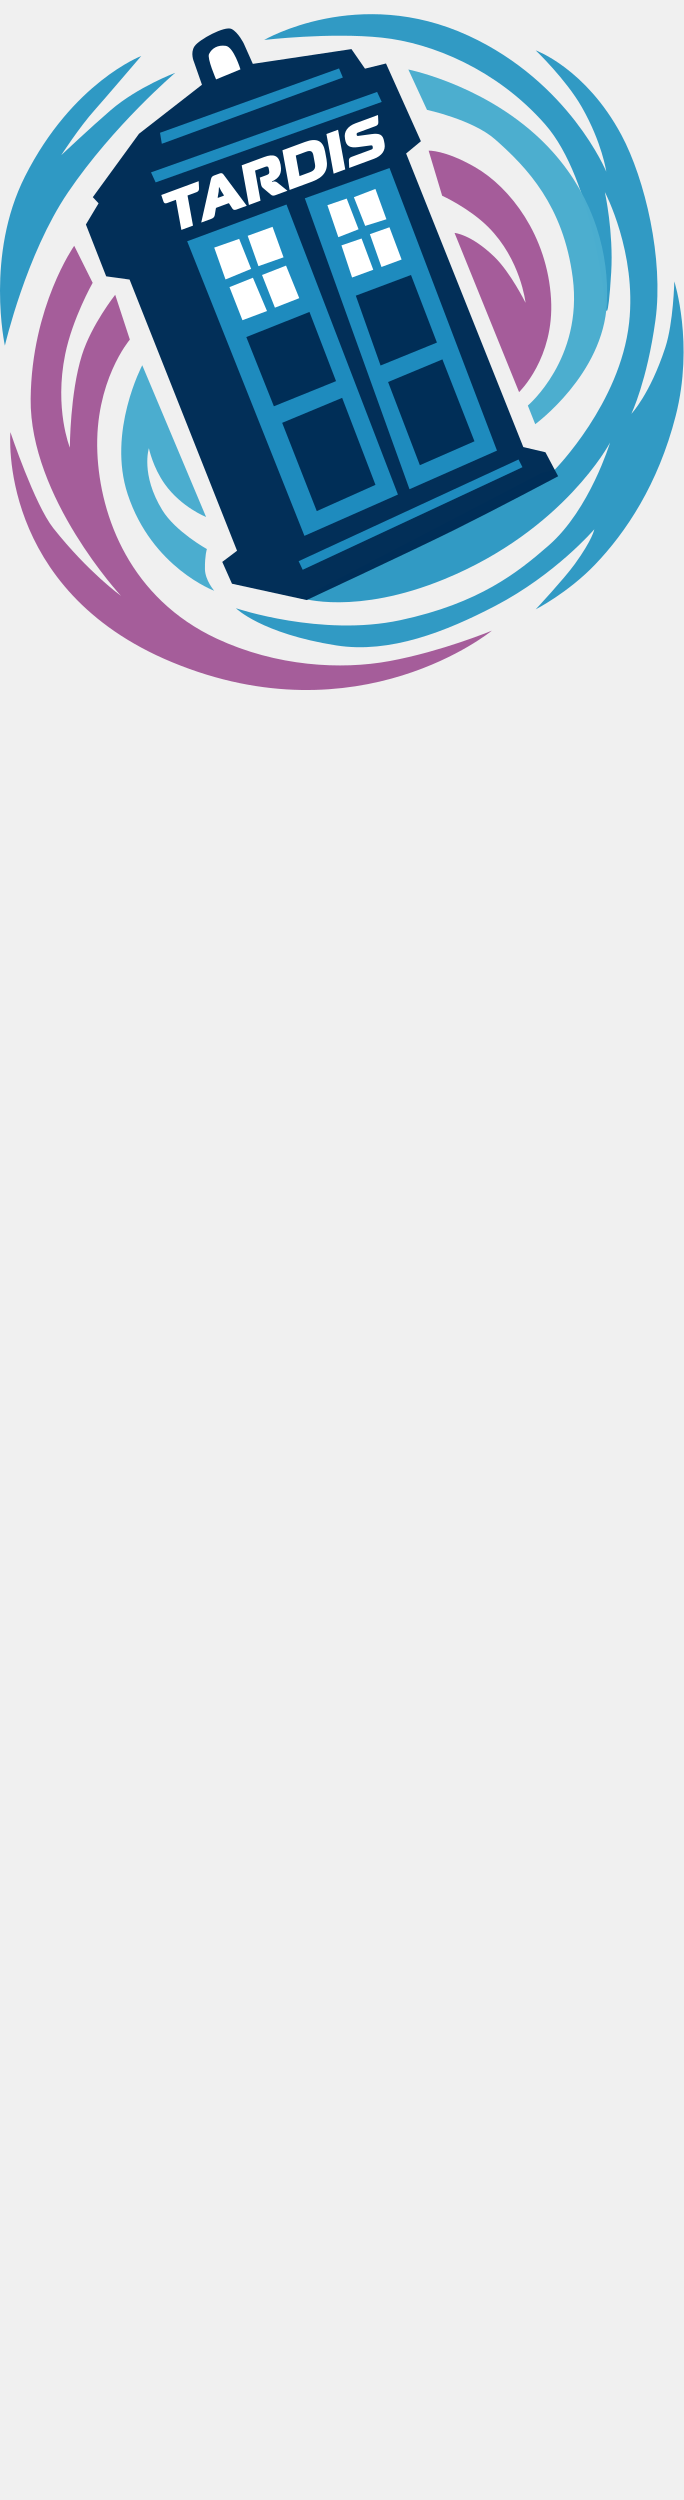
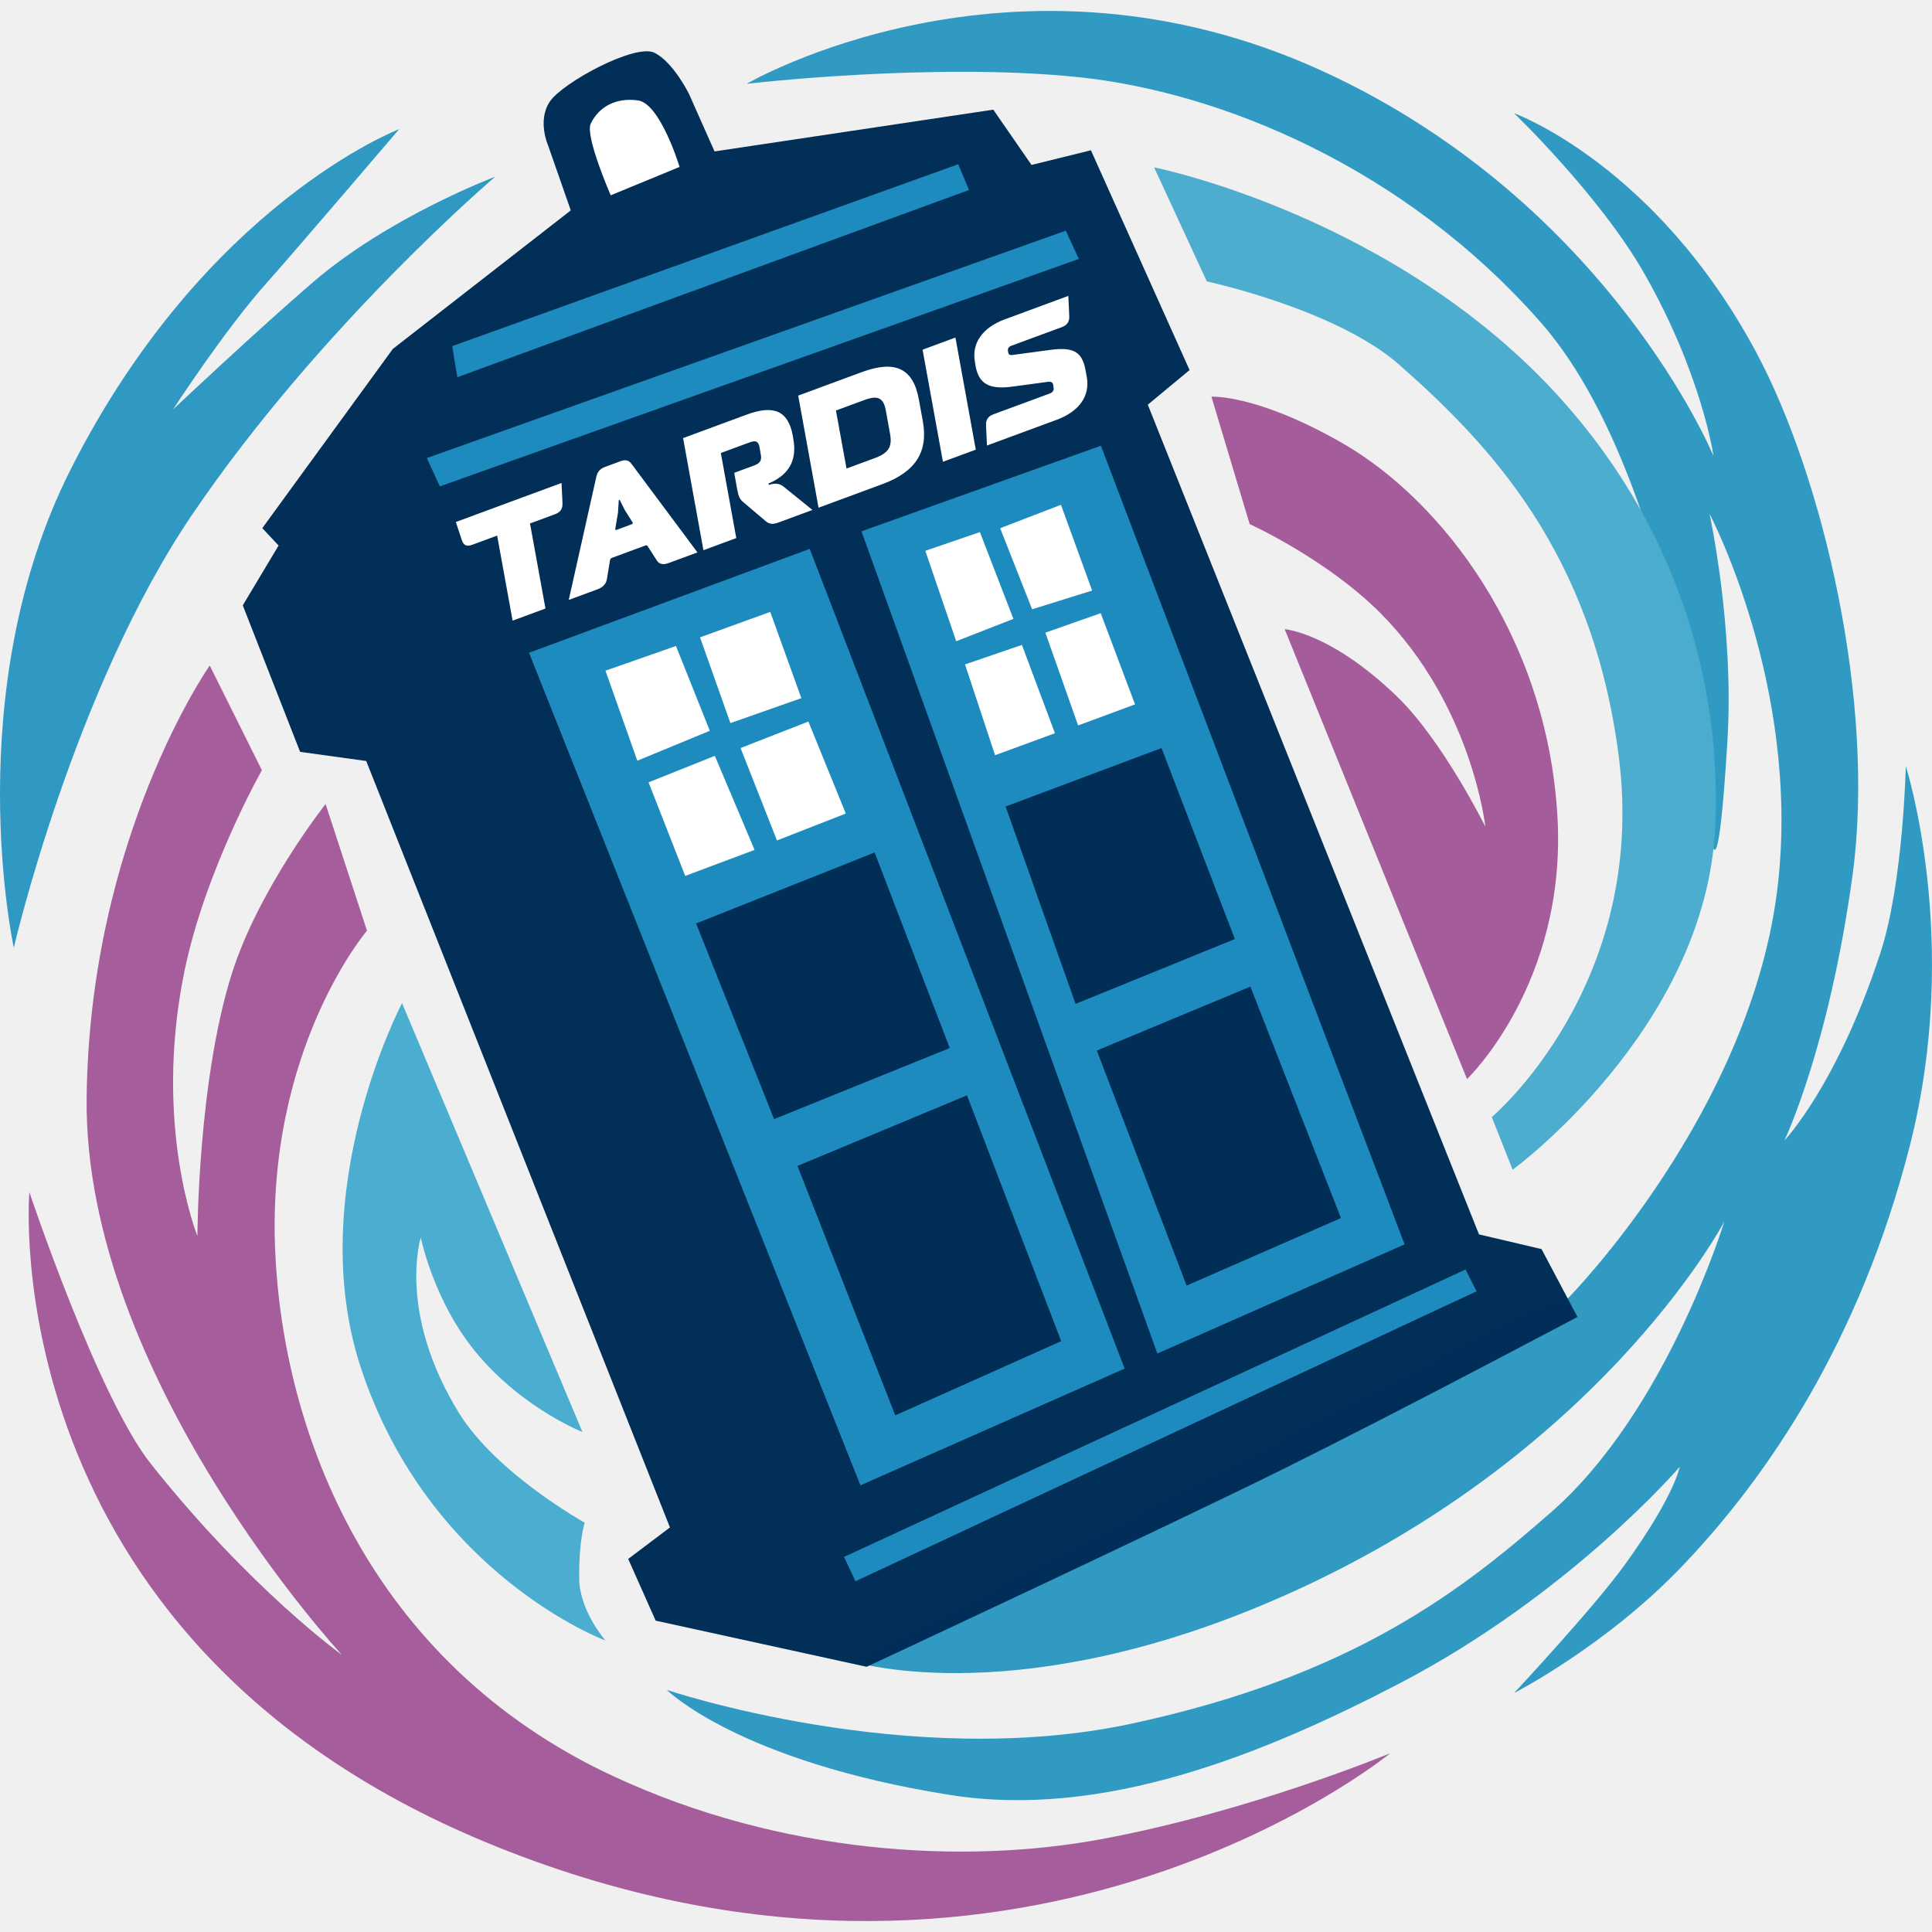
- <svg xmlns="http://www.w3.org/2000/svg" width="70" height="256" viewBox="0 0 18.521 67.733" version="1.1" id="svg1" xml:space="preserve">
-   <defs id="defs1">
-     <rect x="83.91" y="175.94" width="334.737" height="83.91" id="rect262179" />
-   </defs>
-   <g id="layer1">
-     <g id="g262179" transform="matrix(0.1183428,0,0,0.1183428,-3.348683,-8.132378)">
-       <path style="fill:#2f99c4;fill-opacity:1;stroke-width:0.265" d="m 68.409,85.388 c 0,0 -14.131,12.029 -24.533,27.352 -9.611,14.159 -14.462,35.103 -14.462,35.103 0,0 -4.518,-20.692 4.616,-38.766 10.885,-21.538 26.604,-27.545 26.604,-27.545 0,0 -8.726,10.219 -10.676,12.391 -3.43,3.82 -7.643,10.315 -7.643,10.315 0,0 6.849,-6.448 11.353,-10.321 6.17,-5.305 14.742,-8.53 14.742,-8.53 z" id="path262155" />
-       <path style="fill:#3099c3;fill-opacity:0.992;stroke:none;stroke-width:0.265" d="m 88.777,77.863 c 0,0 21.571,-12.621 46.817,-0.955 23.077,10.664 31.51,31.116 31.51,31.116 0,0 -0.952,-6.637 -5.62,-14.811 -3.611,-6.322 -10.544,-12.97 -10.544,-12.97 0,0 11.448,4.126 19.609,19.351 5.436,10.142 9.73,28.452 7.803,42.437 -1.926,13.983 -5.51,21.425 -5.51,21.425 0,0 4.264,-4.459 7.769,-15.172 1.861,-5.688 2.064,-15.148 2.064,-15.148 0,0 4.552,14.193 0.321,30.767 -4.021,15.75 -11.483,26.773 -18.457,34.058 -6.213,6.49 -13.6,10.258 -13.6,10.258 0,0 6.433,-6.879 8.974,-10.396 4.079,-5.645 4.443,-7.923 4.443,-7.923 0,0 -8.88,10.343 -22.706,17.545 -11.159,5.813 -24.053,10.983 -36.38,9.031 -17.164,-2.718 -22.964,-8.515 -22.964,-8.515 0,0 19.565,6.611 37.626,2.741 18.061,-3.87 26.9,-10.912 34.021,-17.143 9.373,-8.201 14.014,-23.526 14.014,-23.526 0,0 -10.513,20.028 -37.957,31.283 -20.318,8.333 -32.74,4.323 -32.74,4.323 l 54.958,-28.64 3.096,-0.774 c 0,0 14.962,-15.169 17.001,-33.611 1.776,-16.062 -5.55,-29.918 -5.55,-29.918 0,0 2.007,9.159 1.451,18.376 -0.766,12.676 -1.29,7.999 -1.29,7.999 0,0 -2.722,-29.221 -13.817,-41.864 C 142.025,84.565 127.087,78.522 115.695,77.328 103.891,76.091 88.777,77.863 88.777,77.863 Z" id="path262156" />
-       <path style="fill:#4badce;fill-opacity:0.992;stroke-width:0.265" d="m 150.83,165.827 -1.691,-4.264 c 0,0 12.673,-10.67 10.283,-29.239 -2.127,-16.529 -10.472,-25.259 -17.771,-31.698 -5.108,-4.507 -15.598,-6.757 -15.598,-6.757 l -4.269,-9.24 c 0,0 19.66,3.921 33.026,18.835 9.768,10.9 12.969,23.747 12.422,34.698 -0.814,16.273 -16.402,27.665 -16.402,27.665 z" id="path262157" />
-       <path style="fill:#4badcf;fill-opacity:1;stroke-width:0.265" d="M 75.479,187.075 60.864,152.334 c 0,0 -8.056,15.27 -3.326,29.568 5.551,16.779 19.804,22.064 19.804,22.064 0,0 -2.099,-2.407 -2.127,-5 -0.035,-3.165 0.447,-4.547 0.447,-4.547 0,0 -7.189,-3.988 -10.217,-8.933 -4.99,-8.149 -3.062,-14.156 -3.062,-14.156 0,0 0.897,4.384 3.669,8.25 3.779,5.27 9.427,7.495 9.427,7.495 z" id="path262158" />
-       <path style="fill:#a55d9a;fill-opacity:0.996;stroke-width:0.265" d="m 54.671,136.205 3.354,10.258 c 0,0 -8.136,9.524 -7.441,25.893 0.624,14.691 7.608,33.371 27.337,42.573 13.677,6.379 28.467,7.18 39.546,5.135 12.016,-2.217 23.445,-6.969 23.445,-6.969 0,0 -30.408,24.98 -73.242,7.218 -40.113,-16.633 -36.994,-52.664 -36.994,-52.664 0,0 5.563,16.613 9.833,21.994 8.064,10.163 15.481,15.481 15.481,15.481 0,0 -20.934,-22.604 -20.676,-45.127 0.242,-21.158 9.971,-35.013 9.971,-35.013 l 4.226,8.48 c 0,0 -4.627,8.16 -6.296,16.393 -2.523,12.45 1.073,21.34 1.073,21.34 0,0 0.028,-12.492 2.775,-21.214 2.183,-6.93 7.608,-13.779 7.608,-13.779 z" id="path262159" />
-       <path style="fill:#a55c9a;fill-opacity:1;stroke-width:0.265" d="m 126.428,103.207 3.096,10.321 c 0,0 6.218,2.825 10.579,7.196 7.439,7.457 8.515,17.316 8.515,17.316 0,0 -3.464,-6.985 -7.162,-10.55 -5.386,-5.194 -9.094,-5.447 -9.094,-5.447 l 14.77,36.443 c 0,0 8.121,-7.765 7.322,-21.318 -0.856,-14.52 -9.336,-25.578 -17.472,-30.229 -6.919,-3.954 -10.554,-3.732 -10.554,-3.732 z" id="path262160" />
-       <path style="display:inline;fill:#002e57;fill-opacity:0.992;stroke:none;stroke-width:0.265" d="m 116.665,83.248 7.992,17.803 -3.383,2.804 26.828,67.21 5.069,1.193 2.907,5.494 c 0,0 -14.212,7.55 -23.797,12.301 -9.585,4.751 -33.782,16.04 -33.782,16.04 l -17.092,-3.738 -2.225,-5 3.383,-2.552 -24.603,-62.085 -5.355,-0.739 -4.644,-11.869 2.901,-4.846 -1.318,-1.41 10.573,-14.518 14.414,-11.221 -1.835,-5.252 c 0,0 -0.9,-2.007 0.132,-3.555 1.032,-1.548 6.932,-4.736 8.48,-3.962 1.548,0.774 2.804,3.348 2.804,3.348 l 2.064,4.644 22.58,-3.383 3.096,4.478 z" id="path262161" />
-       <path style="fill:#1e8bbe;fill-opacity:1;stroke:none;stroke-width:0.265" d="m 97.593,199.161 -0.928,-1.967 50.348,-23.285 0.894,1.765 z" id="path262162" />
-       <path style="fill:#1e8bbe;fill-opacity:1;stroke:none;stroke-width:0.265" d="M 97.996,191.392 119.399,181.937 93.89,115.535 71.15,123.952 Z" id="path262163" />
-       <path style="fill:#1e8bbe;fill-opacity:1;stroke:none;stroke-width:0.265" d="m 122.048,180.716 20.028,-8.842 -24.603,-64.693 -19.392,6.932 z" id="path262164" />
-       <path style="fill:#1e8bbe;fill-opacity:1;stroke:none;stroke-width:0.265" d="M 63.925,110.472 115.689,92.049 114.629,89.762 62.871,108.178 Z" id="path262165" />
-       <path style="fill:#1e8bbe;fill-opacity:1;stroke:none;stroke-width:0.265" d="M 65.341,101.63 64.929,99.113 105.919,84.378 l 0.872,2.086 z" id="path262166" />
-       <path style="fill:#ffffff;stroke:none;stroke-width:0.265" d="m 77.767,86.895 5.579,-2.3 c 0,0 -1.554,-5.126 -3.36,-5.384 -1.806,-0.258 -3.182,0.52 -3.836,1.875 -0.481,0.998 1.617,5.808 1.617,5.808 z" id="path262167" />
-       <path style="fill:#ffffff;stroke:none;stroke-width:0.265" d="m 79.922,132.696 5.871,-2.426 -2.741,-6.869 -5.711,2.001 z" id="path262168" />
-       <path style="fill:#ffffff;stroke:none;stroke-width:0.265" d="m 85.001,122.702 2.463,6.947 5.747,-2.021 -2.52,-6.987 z" id="path262169" />
-       <path style="fill:#ffffff;stroke:none;stroke-width:0.265" d="m 88.285,131.669 2.951,7.486 5.575,-2.181 -3.031,-7.452 z" id="path262170" />
-       <path style="fill:#ffffff;stroke:none;stroke-width:0.265" d="m 86.201,132.301 3.221,7.618 -5.62,2.107 -2.968,-7.578 z" id="path262171" />
-       <path style="fill:#002e57;fill-opacity:0.992;stroke:none;stroke-width:0.265" d="m 84.685,145.878 14.461,-5.747 6.085,15.84 -14.232,5.758 z" id="path262172" />
-       <path style="fill:#002e57;fill-opacity:0.992;stroke:none;stroke-width:0.265" d="m 92.895,165.518 13.733,-5.718 7.629,19.916 -13.44,6.01 z" id="path262173" />
-       <path style="fill:#002e57;fill-opacity:0.992;stroke:none;stroke-width:0.265" d="m 124.418,175.214 12.504,-5.471 -7.337,-18.75 -12.441,5.178 z" id="path262174" />
-       <path style="fill:#002e57;fill-opacity:0.992;stroke:none;stroke-width:0.265" d="m 128.328,147.141 -12.906,5.253 -5.666,-15.989 12.63,-4.736 z" id="path262175" />
-       <path style="fill:#ffffff;stroke:none;stroke-width:0.265" d="m 108.901,132.249 4.851,-1.78 -2.675,-7.153 -4.61,1.579 z" id="path262176" />
-       <path style="fill:#ffffff;stroke:none;stroke-width:0.265" d="m 105.754,123.017 4.633,-1.812 -2.715,-7.03 -4.421,1.516 z" id="path262177" />
-       <path style="fill:#ffffff;stroke:none;stroke-width:0.265" d="m 109.314,113.861 2.589,6.568 4.863,-1.516 -2.526,-6.947 z" id="path262178" />
-       <path style="fill:#ffffff;stroke:none;stroke-width:0.265" d="m 112.976,122.323 4.484,-1.579 2.779,7.389 -4.61,1.705 z" id="path262179" />
-       <path style="font-style:oblique;font-weight:900;font-size:42.667px;font-family:Neusharp;-inkscape-font-specification:'Neusharp Heavy Oblique';white-space:pre;fill:#ffffff" d="m 89.115,189.906 c -0.043,1.493 0.597,2.133 2.176,2.133 h 7.125 l -4.011,22.827 h 9.387 l 4.011,-22.827 h 7.125 c 1.579,0 2.475,-0.64 2.944,-2.133 l 1.621,-5.12 H 89.286 Z m 21.333,24.96 h 8.192 c 1.621,0 2.688,-0.555 3.371,-1.749 l 2.517,-4.437 c 0.213,-0.299 0.384,-0.384 0.683,-0.384 h 9.557 c 0.299,0 0.469,0.085 0.512,0.384 l 0.981,4.437 c 0.256,1.195 1.152,1.749 2.773,1.749 h 8.192 l -8.363,-28.373 c -0.341,-1.195 -1.152,-1.707 -2.475,-1.707 h -4.523 c -1.323,0 -2.304,0.512 -3.072,1.707 z m 18.475,-13.184 c -0.256,0 -0.299,-0.171 -0.171,-0.384 l 2.176,-3.797 1.365,-3.072 h 0.256 l 0.341,3.072 0.811,3.797 c 0.043,0.213 -0.085,0.384 -0.341,0.384 z m 20.011,13.184 h 9.387 l 4.011,-22.827 h 8.277 c 1.707,0 2.261,0.555 2.005,2.091 l -0.384,2.048 c -0.256,1.536 -0.981,2.091 -2.688,2.091 h -5.675 l -0.768,4.267 c -0.341,2.005 -0.299,2.816 0.213,3.755 l 3.925,6.955 c 0.683,1.28 1.579,1.621 3.2,1.621 h 9.643 l -5.077,-8.533 c -0.725,-1.195 -1.877,-1.792 -3.541,-1.792 l 0.043,-0.427 h 0.427 c 5.632,-0.384 8.96,-3.243 9.941,-8.917 l 0.171,-0.853 c 1.152,-6.699 -1.92,-9.557 -9.6,-9.557 h -18.219 z m 38.187,-30.08 -5.291,30.08 h 18.219 c 9.515,0 14.592,-3.84 16.043,-12.117 l 1.024,-5.845 c 1.451,-8.277 -2.261,-12.117 -11.776,-12.117 z m 16.299,7.253 c 3.797,0 4.949,1.237 4.352,4.651 l -1.109,6.272 c -0.597,3.413 -2.176,4.651 -5.973,4.651 h -8.192 l 2.731,-15.573 z m 28.629,-7.253 h -9.387 l -5.291,30.08 h 9.387 z m 27.691,7.253 c 1.579,0 2.475,-0.64 2.944,-2.133 l 1.621,-5.12 h -18.176 c -6.357,0 -10.581,2.944 -11.435,7.936 l -0.213,1.024 c -0.853,4.864 1.195,7.296 7.339,8.661 l 9.344,2.091 c 0.896,0.213 1.195,0.555 1.067,1.28 l -0.128,0.64 c -0.128,0.811 -0.683,1.195 -1.493,1.195 h -16.085 c -1.579,0 -2.475,0.64 -2.944,2.133 l -1.621,5.12 h 19.968 c 6.357,0 10.581,-2.901 11.477,-7.893 l 0.341,-1.963 c 0.853,-4.907 -0.896,-6.955 -6.997,-8.32 l -9.941,-2.219 c -0.725,-0.171 -0.981,-0.469 -0.853,-1.067 l 0.043,-0.299 c 0.128,-0.683 0.555,-1.067 1.237,-1.067 z" id="text262179" transform="matrix(0.2834807,-0.104652,0.104652,0.2834807,20.57149,70.31903)" aria-label="TARDIS" />
+ <svg xmlns="http://www.w3.org/2000/svg" width="100%" height="100%" viewBox="0 0 70 70" version="1.1" xml:space="preserve" style="fill-rule:evenodd;clip-rule:evenodd;stroke-linejoin:round;stroke-miterlimit:2;">
+   <g id="g262179" transform="matrix(0.44728,0,0,0.44728,-12.6564,-31.7899)">
+     <g id="Layer-1">
+       <g id="g2621791">
+         <path id="path262155" d="M68.409,85.388C68.409,85.388 54.278,97.417 43.876,112.74C34.265,126.899 29.414,147.844 29.414,147.844C29.414,147.844 24.896,127.152 34.03,109.078C44.915,87.54 60.634,81.533 60.634,81.533C60.634,81.533 51.908,91.752 49.958,93.924C46.528,97.744 42.315,104.239 42.315,104.239C42.315,104.239 49.163,97.791 53.668,93.918C59.838,88.613 68.409,85.388 68.409,85.388Z" style="fill:rgb(47,153,196);fill-rule:nonzero;" />
+         <path id="path262156" d="M88.777,77.863C88.777,77.863 110.348,65.242 135.594,76.908C158.671,87.572 167.104,108.024 167.104,108.024C167.104,108.024 166.152,101.387 161.484,93.213C157.874,86.892 150.94,80.243 150.94,80.243C150.94,80.243 162.388,84.369 170.549,99.595C175.986,109.737 180.279,128.047 178.353,142.032C176.427,156.014 172.843,163.457 172.843,163.457C172.843,163.457 177.107,158.998 180.612,148.285C182.473,142.597 182.676,133.137 182.676,133.137C182.676,133.137 187.228,147.33 182.997,163.904C178.976,179.654 171.514,190.676 164.54,197.962C158.327,204.452 150.94,208.22 150.94,208.22C150.94,208.22 157.373,201.341 159.914,197.824C163.992,192.178 164.357,189.901 164.357,189.901C164.357,189.901 155.477,200.244 141.651,207.446C130.493,213.259 117.599,218.429 105.271,216.476C88.107,213.758 82.307,207.962 82.307,207.962C82.307,207.962 101.872,214.573 119.934,210.703C137.995,206.832 146.834,199.791 153.955,193.56C163.328,185.358 167.969,170.033 167.969,170.033C167.969,170.033 157.456,190.061 130.012,201.316C109.694,209.649 97.272,205.64 97.272,205.64L152.23,177L155.326,176.226C155.326,176.226 170.288,161.057 172.327,142.614C174.103,126.552 166.777,112.697 166.777,112.697C166.777,112.697 168.784,121.856 168.227,131.073C167.461,143.748 166.937,139.071 166.937,139.071C166.937,139.071 164.215,109.85 153.12,97.207C142.025,84.565 127.087,78.522 115.695,77.328C103.891,76.091 88.777,77.863 88.777,77.863Z" style="fill:rgb(48,153,195);fill-opacity:0.99;fill-rule:nonzero;" />
+         <path id="path262157" d="M150.83,165.827L149.139,161.564C149.139,161.564 161.812,150.894 159.422,132.325C157.295,115.796 148.95,107.066 141.651,100.627C136.543,96.12 126.054,93.869 126.054,93.869L121.784,84.63C121.784,84.63 141.444,88.551 154.81,103.465C164.579,114.365 167.779,127.212 167.232,138.163C166.418,154.436 150.83,165.827 150.83,165.827Z" style="fill:rgb(75,173,206);fill-opacity:0.99;fill-rule:nonzero;" />
+         <path id="path262158" d="M75.479,187.075L60.864,152.334C60.864,152.334 52.808,167.604 57.538,181.902C63.089,198.681 77.342,203.966 77.342,203.966C77.342,203.966 75.243,201.559 75.215,198.966C75.181,195.8 75.662,194.419 75.662,194.419C75.662,194.419 68.473,190.431 65.445,185.486C60.455,177.337 62.383,171.33 62.383,171.33C62.383,171.33 63.28,175.714 66.052,179.58C69.831,184.85 75.479,187.075 75.479,187.075Z" style="fill:rgb(75,173,207);fill-rule:nonzero;" />
+         <path id="path262159" d="M54.671,136.205L58.025,146.462C58.025,146.462 49.889,155.987 50.585,172.356C51.208,187.047 58.193,205.727 77.921,214.928C91.598,221.307 106.388,222.108 117.467,220.063C129.484,217.846 140.912,213.094 140.912,213.094C140.912,213.094 110.504,238.074 67.67,220.312C27.557,203.679 30.676,167.648 30.676,167.648C30.676,167.648 36.238,184.261 40.509,189.643C48.573,199.805 55.99,205.124 55.99,205.124C55.99,205.124 35.056,182.519 35.314,159.997C35.556,138.839 45.285,124.984 45.285,124.984L49.511,133.464C49.511,133.464 44.883,141.624 43.215,149.857C40.691,162.308 44.288,171.198 44.288,171.198C44.288,171.198 44.316,158.705 47.063,149.983C49.245,143.053 54.671,136.205 54.671,136.205Z" style="fill:rgb(165,93,154);fill-opacity:0.99;fill-rule:nonzero;" />
+         <path id="path262160" d="M126.428,103.207L129.525,113.528C129.525,113.528 135.743,116.352 140.103,120.724C147.542,128.181 148.618,138.039 148.618,138.039C148.618,138.039 145.154,131.054 141.456,127.489C136.07,122.295 132.363,122.042 132.363,122.042L147.133,158.486C147.133,158.486 155.254,150.721 154.455,137.168C153.599,122.648 145.119,111.589 136.982,106.939C130.063,102.984 126.428,103.207 126.428,103.207Z" style="fill:rgb(165,92,154);fill-rule:nonzero;" />
+         <path id="path262161" d="M116.665,83.248L124.657,101.051L121.274,103.855L148.102,171.065L153.171,172.258L156.078,177.752C156.078,177.752 141.866,185.302 132.282,190.053C122.697,194.804 98.5,206.093 98.5,206.093L81.408,202.355L79.183,197.355L82.566,194.803L57.963,132.718L52.607,131.979L47.963,120.11L50.864,115.265L49.545,113.855L60.118,99.337L74.532,88.116L72.698,82.864C72.698,82.864 71.798,80.857 72.83,79.309C73.862,77.761 79.762,74.573 81.31,75.347C82.858,76.121 84.114,78.695 84.114,78.695L86.178,83.34L108.757,79.957L111.854,84.435L116.665,83.248Z" style="fill:rgb(0,46,87);fill-opacity:0.99;fill-rule:nonzero;" />
+         <path id="path262162" d="M97.593,199.161L96.665,197.194L147.013,173.91L147.907,175.675L97.593,199.161Z" style="fill:rgb(30,139,190);fill-rule:nonzero;" />
+         <path id="path262163" d="M97.996,191.392L119.399,181.937L93.89,115.535L71.15,123.952L97.996,191.392Z" style="fill:rgb(30,139,190);fill-rule:nonzero;" />
+         <path id="path262164" d="M122.048,180.716L142.076,171.874L117.473,107.181L98.081,114.113L122.048,180.716Z" style="fill:rgb(30,139,190);fill-rule:nonzero;" />
+         <path id="path262165" d="M63.925,110.472L115.689,92.049L114.629,89.762L62.871,108.178L63.925,110.472Z" style="fill:rgb(30,139,190);fill-rule:nonzero;" />
+         <path id="path262166" d="M65.341,101.63L64.929,99.113L105.919,84.378L106.791,86.464L65.341,101.63Z" style="fill:rgb(30,139,190);fill-rule:nonzero;" />
+         <path id="path262167" d="M77.767,86.895L83.346,84.595C83.346,84.595 81.791,79.469 79.985,79.211C78.179,78.953 76.804,79.732 76.15,81.087C75.668,82.084 77.767,86.895 77.767,86.895Z" style="fill:white;fill-rule:nonzero;" />
+         <path id="path262168" d="M79.922,132.696L85.794,130.27L83.053,123.401L77.342,125.403L79.922,132.696Z" style="fill:white;fill-rule:nonzero;" />
+         <path id="path262169" d="M85.001,122.702L87.464,129.648L93.21,127.627L90.69,120.641L85.001,122.702Z" style="fill:white;fill-rule:nonzero;" />
+         <path id="path262170" d="M88.285,131.669L91.235,139.155L96.81,136.974L93.779,129.522L88.285,131.669Z" style="fill:white;fill-rule:nonzero;" />
+         <path id="path262171" d="M86.201,132.301L89.421,139.919L83.801,142.026L80.833,134.448L86.201,132.301Z" style="fill:white;fill-rule:nonzero;" />
+         <path id="path262172" d="M84.685,145.878L99.146,140.131L105.232,155.971L91,161.729L84.685,145.878Z" style="fill:rgb(0,46,87);fill-opacity:0.99;fill-rule:nonzero;" />
+         <path id="path262173" d="M92.895,165.518L106.627,159.8L114.257,179.715L100.817,185.726L92.895,165.518Z" style="fill:rgb(0,46,87);fill-opacity:0.99;fill-rule:nonzero;" />
+         <path id="path262174" d="M124.418,175.214L136.922,169.743L129.585,150.993L117.144,156.171L124.418,175.214Z" style="fill:rgb(0,46,87);fill-opacity:0.99;fill-rule:nonzero;" />
+         <path id="path262175" d="M128.328,147.141L115.422,152.394L109.756,136.405L122.386,131.669L128.328,147.141Z" style="fill:rgb(0,46,87);fill-opacity:0.99;fill-rule:nonzero;" />
+         <path id="path262176" d="M108.901,132.249L113.752,130.469L111.076,123.316L106.466,124.895L108.901,132.249Z" style="fill:white;fill-rule:nonzero;" />
+         <path id="path262177" d="M105.754,123.017L110.387,121.206L107.672,114.176L103.251,115.692L105.754,123.017Z" style="fill:white;fill-rule:nonzero;" />
+         <path id="path262178" d="M109.314,113.861L111.903,120.428L116.765,118.913L114.239,111.966L109.314,113.861Z" style="fill:white;fill-rule:nonzero;" />
+         <path id="path262179" d="M112.976,122.323L117.46,120.744L120.239,128.133L115.629,129.838L112.976,122.323Z" style="fill:white;fill-rule:nonzero;" />
+         <g id="text262179" transform="matrix(0.283481,-0.104652,0.104652,0.283481,20.5715,70.319)">
+           <path d="M89.115,189.906C89.073,191.399 89.713,192.039 91.291,192.039L98.417,192.039L94.406,214.866L103.793,214.866L107.804,192.039L114.929,192.039C116.508,192.039 117.404,191.399 117.873,189.906L119.494,184.786L89.286,184.786L89.115,189.906ZM110.449,214.866L118.641,214.866C120.262,214.866 121.329,214.311 122.012,213.116L124.529,208.679C124.742,208.38 124.913,208.295 125.212,208.295L134.769,208.295C135.068,208.295 135.238,208.38 135.281,208.679L136.262,213.116C136.518,214.311 137.414,214.866 139.036,214.866L147.228,214.866L138.865,186.492C138.524,185.298 137.713,184.786 136.39,184.786L131.868,184.786C130.545,184.786 129.564,185.298 128.796,186.492L110.449,214.866ZM128.924,201.682C128.668,201.682 128.625,201.511 128.753,201.298L130.929,197.5L132.294,194.428L132.55,194.428L132.892,197.5L133.702,201.298C133.745,201.511 133.617,201.682 133.361,201.682L128.924,201.682ZM148.934,214.866L158.321,214.866L162.332,192.039L170.609,192.039C172.316,192.039 172.87,192.594 172.614,194.13L172.23,196.178C171.974,197.714 171.249,198.268 169.542,198.268L163.868,198.268L163.1,202.535C162.758,204.54 162.801,205.351 163.313,206.29L167.238,213.244C167.921,214.524 168.817,214.866 170.438,214.866L180.081,214.866L175.004,206.332C174.278,205.138 173.126,204.54 171.462,204.54L171.505,204.114L171.932,204.114C177.564,203.73 180.892,200.871 181.873,195.196L182.044,194.343C183.196,187.644 180.124,184.786 172.444,184.786L154.225,184.786L148.934,214.866ZM187.121,184.786L181.83,214.866L200.049,214.866C209.564,214.866 214.641,211.026 216.092,202.748L217.116,196.903C218.566,188.626 214.854,184.786 205.34,184.786L187.121,184.786ZM203.42,192.039C207.217,192.039 208.369,193.276 207.772,196.69L206.662,202.962C206.065,206.375 204.486,207.612 200.689,207.612L192.497,207.612L195.228,192.039L203.42,192.039ZM232.049,184.786L222.662,184.786L217.372,214.866L226.758,214.866L232.049,184.786ZM259.74,192.039C261.318,192.039 262.214,191.399 262.684,189.906L264.305,184.786L246.129,184.786C239.772,184.786 235.548,187.73 234.694,192.722L234.481,193.746C233.628,198.61 235.676,201.042 241.82,202.407L251.164,204.498C252.06,204.711 252.358,205.052 252.23,205.778L252.102,206.418C251.974,207.228 251.42,207.612 250.609,207.612L234.524,207.612C232.945,207.612 232.049,208.252 231.58,209.746L229.958,214.866L249.926,214.866C256.284,214.866 260.508,211.964 261.404,206.972L261.745,205.01C262.598,200.103 260.849,198.055 254.748,196.69L244.806,194.471C244.081,194.3 243.825,194.002 243.953,193.404L243.996,193.106C244.124,192.423 244.55,192.039 245.233,192.039L259.74,192.039Z" style="fill:white;fill-rule:nonzero;" />
+         </g>
+       </g>
    </g>
  </g>
</svg>
